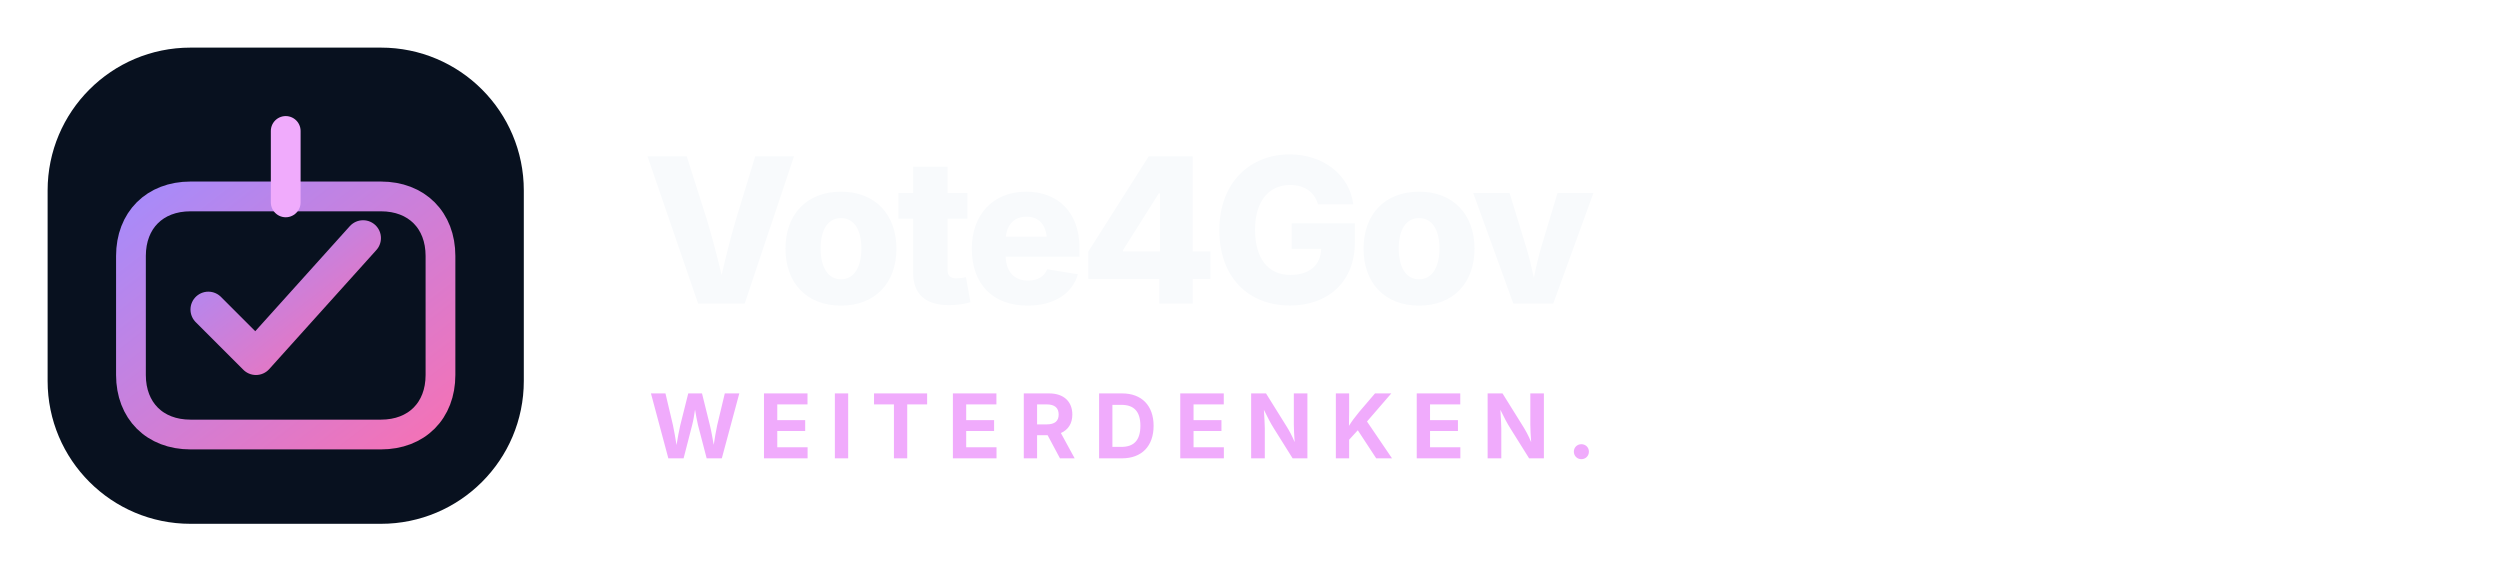
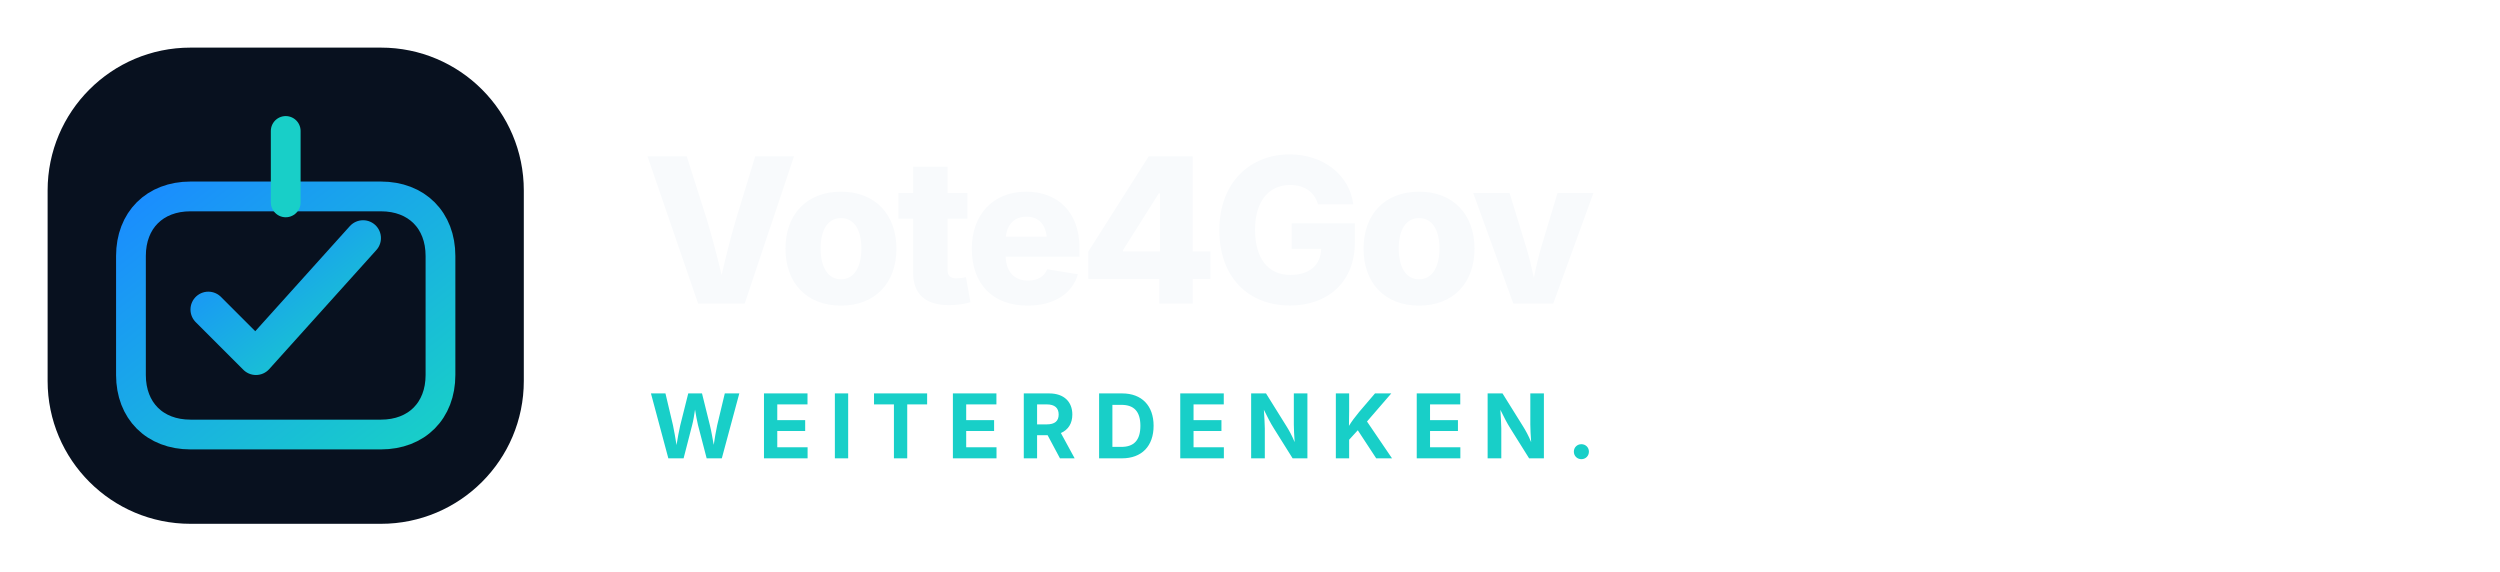
<svg xmlns="http://www.w3.org/2000/svg" viewBox="0 0 420 96" role="img" aria-labelledby="title desc">
  <defs>
    <linearGradient id="v4g" x1="0" y1="0" x2="1" y2="1">
-       <stop offset="0" stop-color="#a78bfa" />
-       <stop offset="1" stop-color="#f472b6" />
+       <stop offset="0" stop-color="#1a8cff" />
+       <stop offset="1" stop-color="#18cfc8" />
    </linearGradient>
  </defs>
  <g transform="translate(8 8)">
    <rect width="80" height="80" rx="24" fill="#08111f" />
    <path d="M24 25h32c6 0 10 4 10 10v20c0 6-4 10-10 10H24c-6 0-10-4-10-10V35c0-6 4-10 10-10Z" fill="none" stroke="url(#v4g)" stroke-width="5" />
    <path d="m27 44 8 8 18-20" fill="none" stroke="url(#v4g)" stroke-width="6" stroke-linecap="round" stroke-linejoin="round" />
-     <path d="M40 14v12" stroke="#f0abfc" stroke-width="5" stroke-linecap="round" />
+     <path d="M40 14v12" stroke="#18cfc8" stroke-width="5" stroke-linecap="round" />
  </g>
  <g transform="translate(108 23)">
-     <text x="0" y="28" fill="#f8fafc" font-family="Inter, ui-sans-serif, system-ui, sans-serif" font-size="34" font-weight="800" letter-spacing="-1.2">Vote4Gov</text>
-     <text x="1" y="54" fill="#f0abfc" font-family="Inter, ui-sans-serif, system-ui, sans-serif" font-size="15" font-weight="700" letter-spacing="2.8">WEITERDENKEN.</text>
+     <text x="0" y="28" fill="#f8fafc" font-family="ui-sans-serif,system-ui,-apple-system,BlinkMacSystemFont,'Segoe UI',sans-serif" font-size="34" font-weight="800" letter-spacing="-1.2">Vote4Gov</text>
+     <text x="1" y="54" fill="#18cfc8" font-family="ui-sans-serif,system-ui,-apple-system,BlinkMacSystemFont,'Segoe UI',sans-serif" font-size="15" font-weight="700" letter-spacing="2.8">WEITERDENKEN.</text>
  </g>
</svg>
